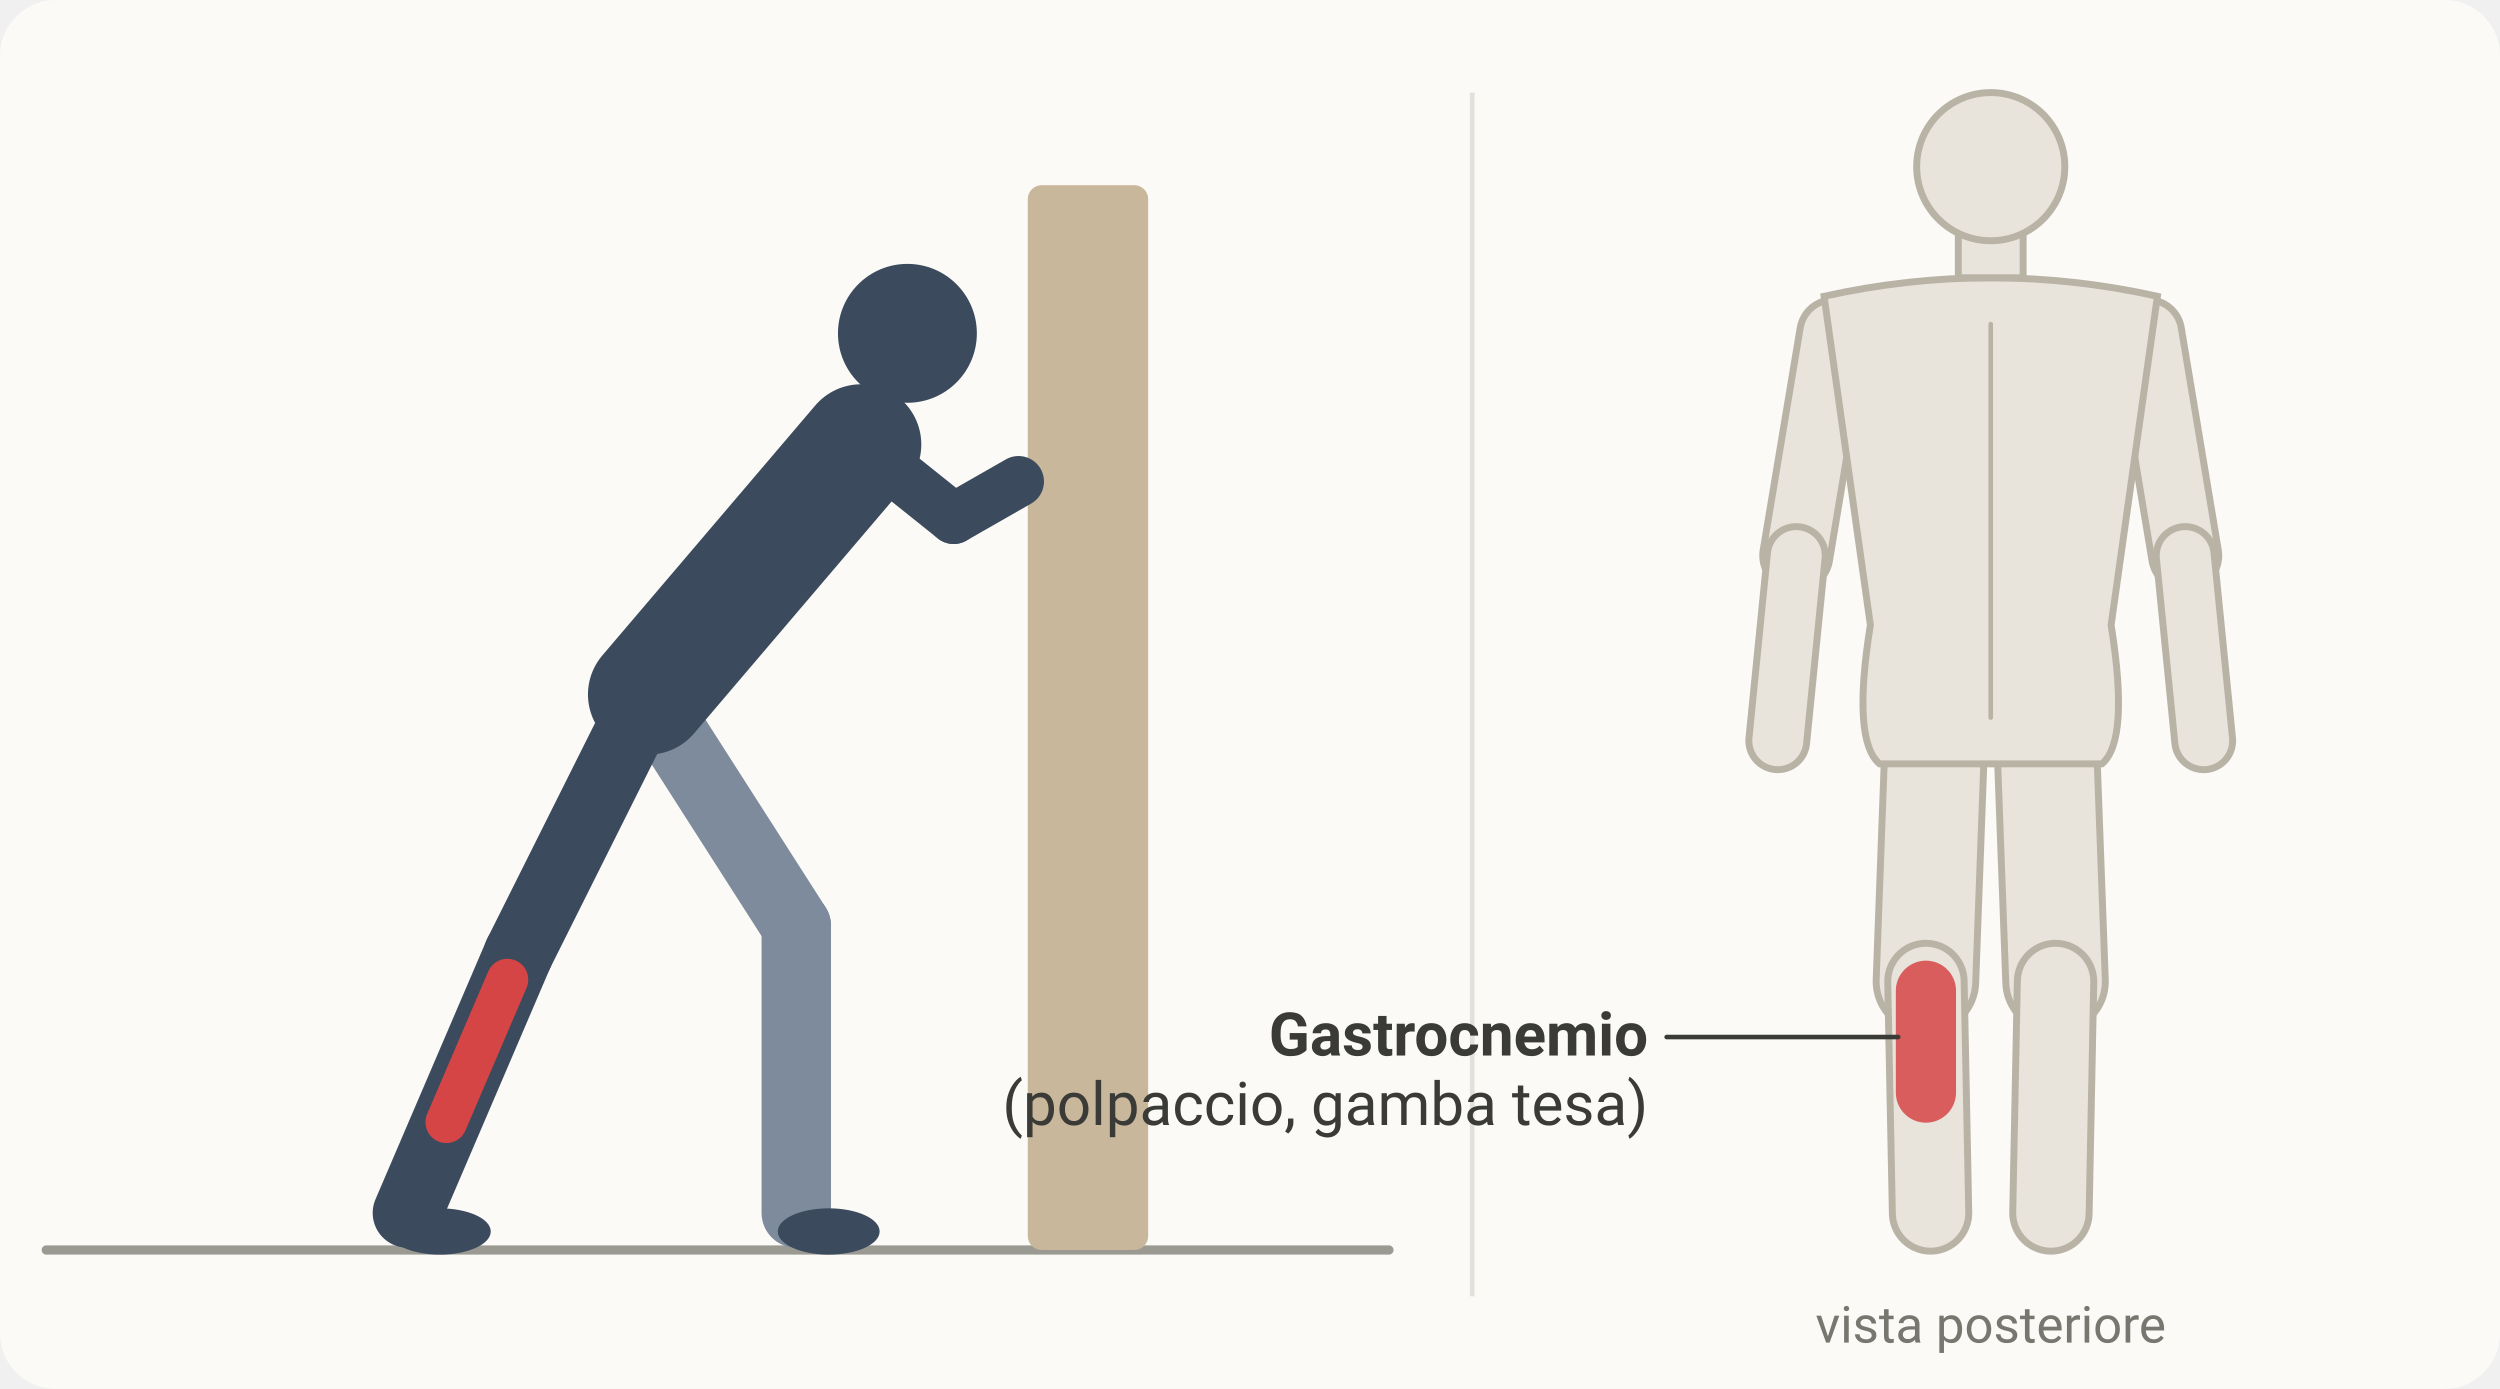
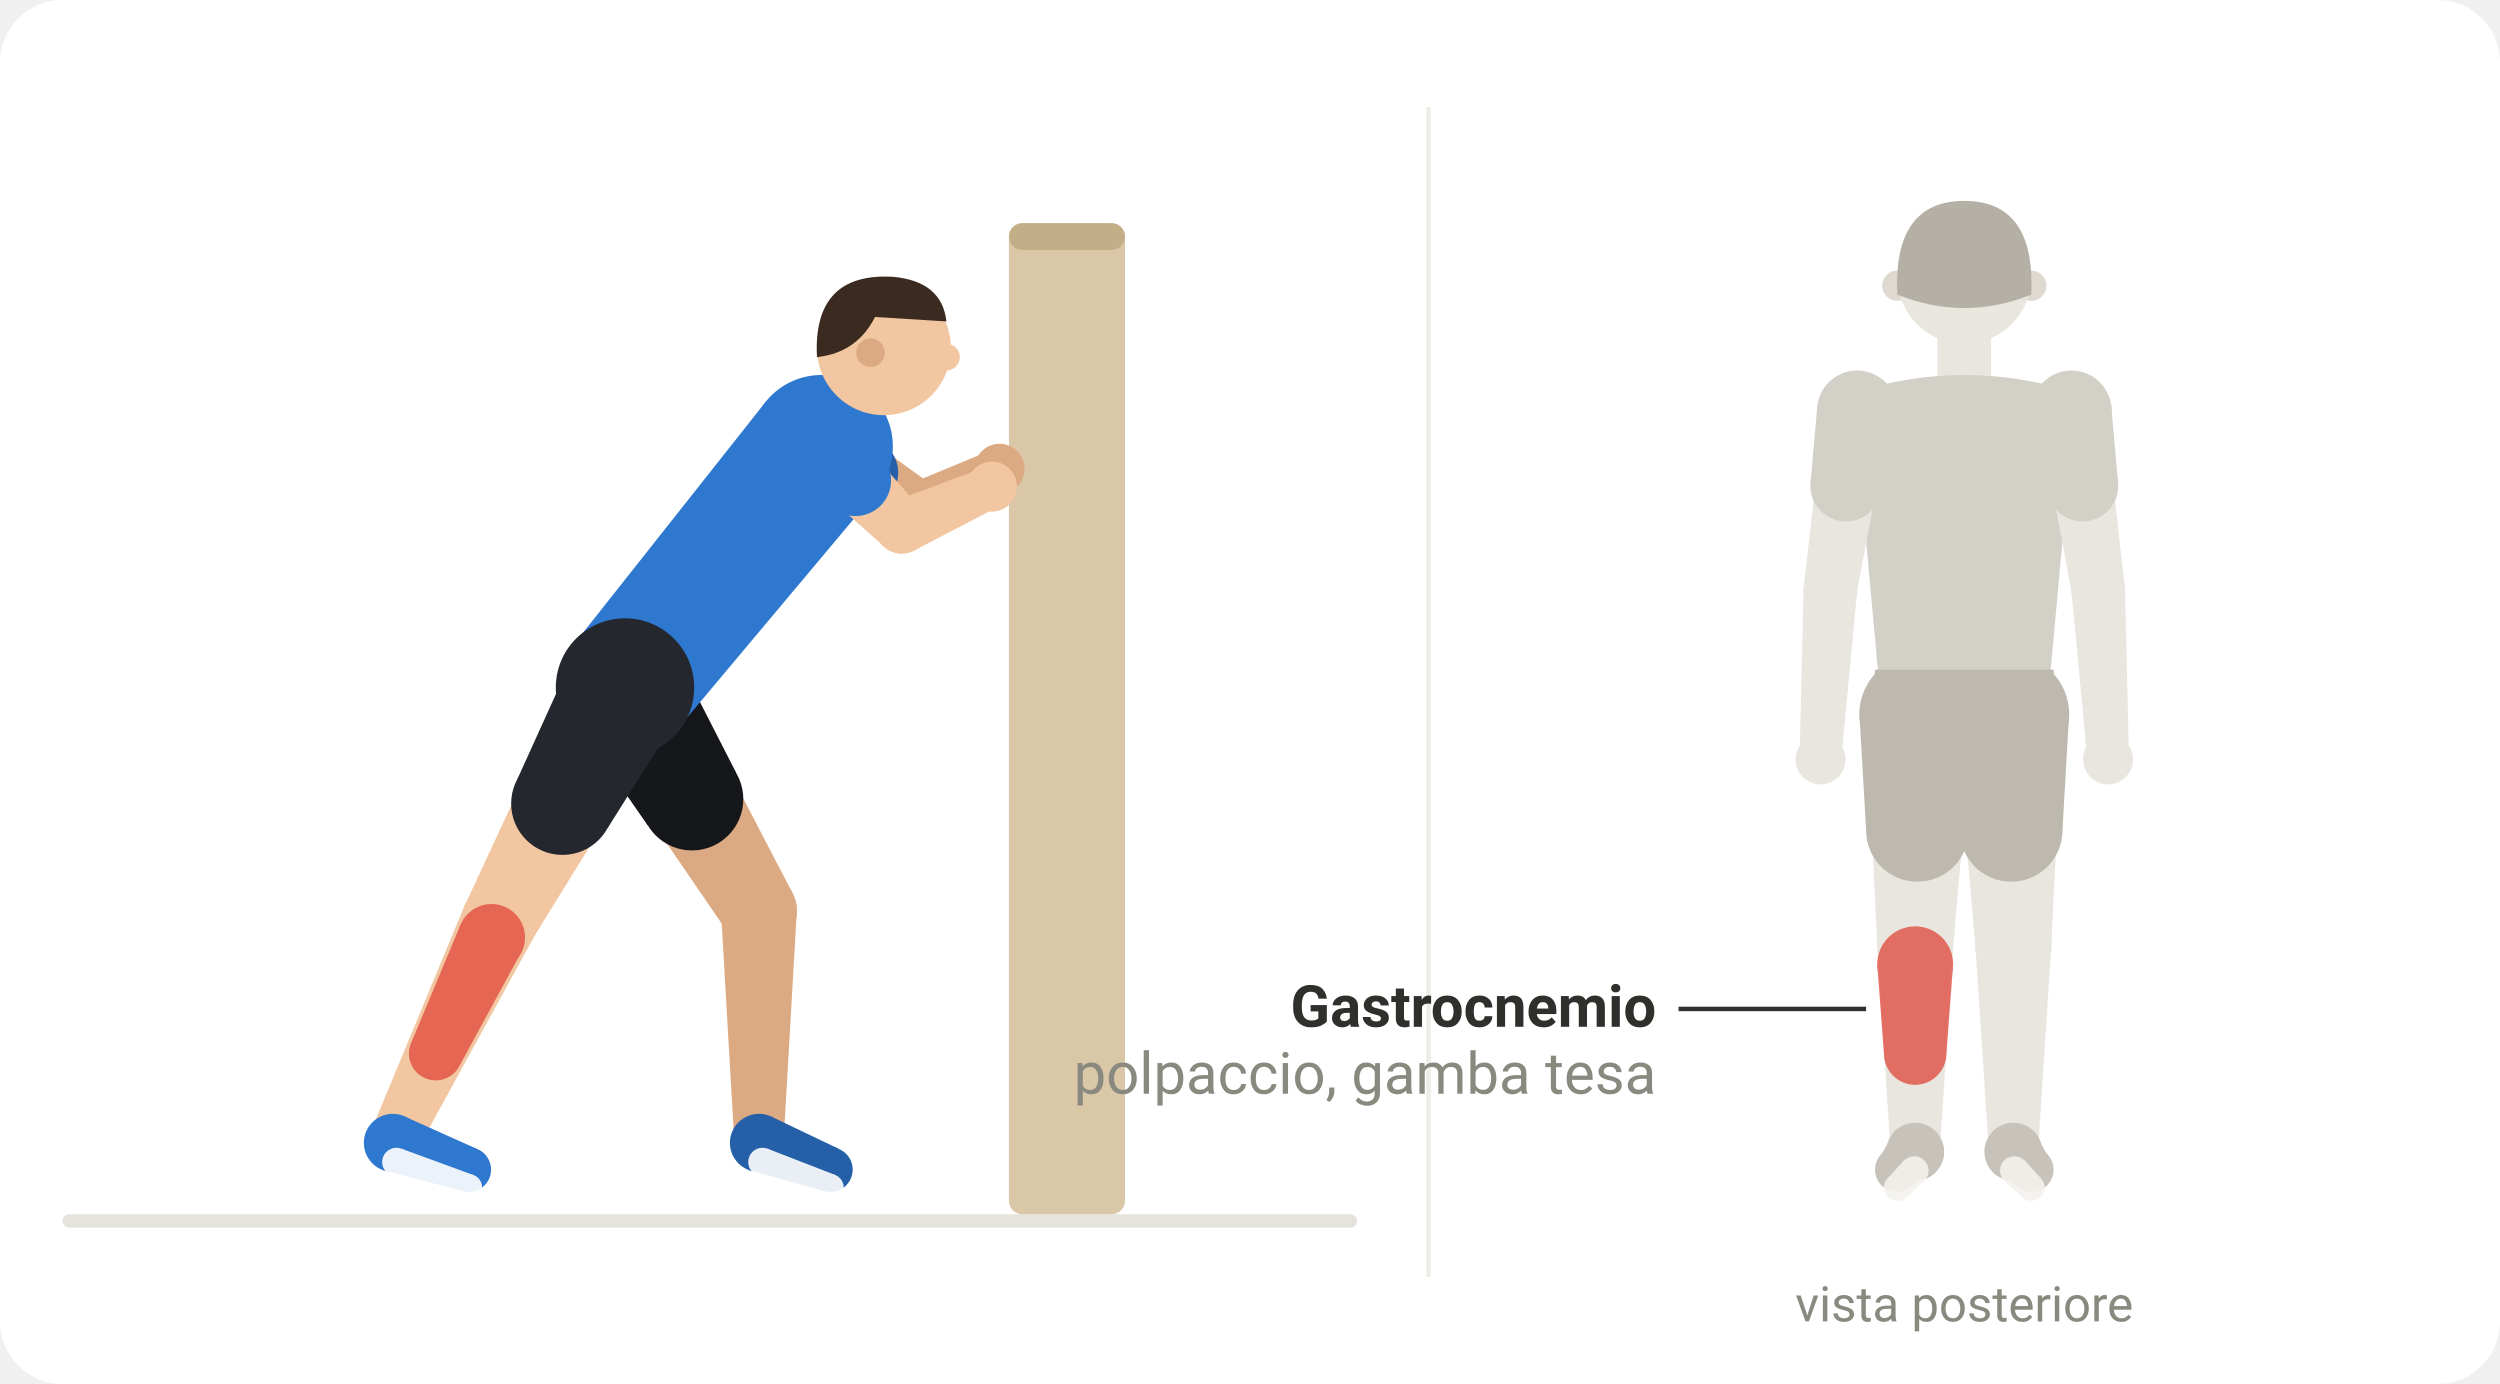
- <svg xmlns="http://www.w3.org/2000/svg" viewBox="0 0 540 300" width="540" height="300" role="img" aria-label="Stretching del polpaccio al muro, gamba dietro tesa">
-   <rect width="540" height="300" rx="12" fill="#fbfaf7" />
-   <line x1="318" y1="20" x2="318" y2="280" stroke="#e2e1dc" stroke-width="1" />
-   <line x1="10" y1="270" x2="300" y2="270" stroke="#9a9a92" stroke-width="2" stroke-linecap="round" opacity="1.0" />
-   <rect x="222" y="40" width="26" height="230" rx="3" fill="#c9b79c" />
-   <line x1="140" y1="150" x2="172" y2="200" stroke="#7d8b9c" stroke-width="15" stroke-linecap="round" opacity="1.0" />
-   <line x1="172" y1="200" x2="172" y2="262" stroke="#7d8b9c" stroke-width="15" stroke-linecap="round" opacity="1.0" />
-   <ellipse cx="179" cy="266" rx="11" ry="5" fill="#3b4a5c" />
-   <line x1="140" y1="150" x2="112" y2="206" stroke="#3b4a5c" stroke-width="15" stroke-linecap="round" opacity="1.0" />
-   <line x1="112" y1="206" x2="88" y2="262" stroke="#3b4a5c" stroke-width="15" stroke-linecap="round" opacity="1.0" />
-   <ellipse cx="95" cy="266" rx="11" ry="5" fill="#3b4a5c" />
-   <line x1="109.6" y1="211.6" x2="96.4" y2="242.4" stroke="#d64545" stroke-width="9" stroke-linecap="round" opacity="1.0" />
-   <line x1="140" y1="150" x2="186" y2="96" stroke="#3b4a5c" stroke-width="26" stroke-linecap="round" opacity="1.0" />
-   <circle cx="196" cy="72" r="15" fill="#3b4a5c" />
-   <line x1="186" y1="96" x2="206" y2="112" stroke="#3b4a5c" stroke-width="11" stroke-linecap="round" opacity="1.0" />
-   <line x1="206" y1="112" x2="220" y2="104" stroke="#3b4a5c" stroke-width="11" stroke-linecap="round" opacity="1.0" />
-   <text x="430" y="290" font-family="system-ui, -apple-system, Segoe UI, Roboto, sans-serif" font-size="11" font-weight="400" fill="#77766f" text-anchor="middle">vista posteriore</text>
-   <line x1="418" y1="158" x2="416" y2="212" stroke="#b9b3a6" stroke-width="23" stroke-linecap="round" opacity="1.0" />
-   <line x1="418" y1="158" x2="416" y2="212" stroke="#e8e4dc" stroke-width="20" stroke-linecap="round" opacity="1.0" />
-   <line x1="416" y1="212" x2="417" y2="262" stroke="#b9b3a6" stroke-width="18" stroke-linecap="round" opacity="1.0" />
-   <line x1="416" y1="212" x2="417" y2="262" stroke="#e8e4dc" stroke-width="15" stroke-linecap="round" opacity="1.0" />
-   <line x1="442" y1="158" x2="444" y2="212" stroke="#b9b3a6" stroke-width="23" stroke-linecap="round" opacity="1.0" />
-   <line x1="442" y1="158" x2="444" y2="212" stroke="#e8e4dc" stroke-width="20" stroke-linecap="round" opacity="1.0" />
-   <line x1="444" y1="212" x2="443" y2="262" stroke="#b9b3a6" stroke-width="18" stroke-linecap="round" opacity="1.0" />
-   <line x1="444" y1="212" x2="443" y2="262" stroke="#e8e4dc" stroke-width="15" stroke-linecap="round" opacity="1.0" />
-   <line x1="396" y1="72" x2="388" y2="120" stroke="#b9b3a6" stroke-width="16" stroke-linecap="round" opacity="1.0" />
-   <line x1="396" y1="72" x2="388" y2="120" stroke="#e8e4dc" stroke-width="13" stroke-linecap="round" opacity="1.0" />
-   <line x1="388" y1="120" x2="384" y2="160" stroke="#b9b3a6" stroke-width="14" stroke-linecap="round" opacity="1.0" />
-   <line x1="388" y1="120" x2="384" y2="160" stroke="#e8e4dc" stroke-width="11" stroke-linecap="round" opacity="1.0" />
-   <line x1="464" y1="72" x2="472" y2="120" stroke="#b9b3a6" stroke-width="16" stroke-linecap="round" opacity="1.0" />
-   <line x1="464" y1="72" x2="472" y2="120" stroke="#e8e4dc" stroke-width="13" stroke-linecap="round" opacity="1.0" />
-   <line x1="472" y1="120" x2="476" y2="160" stroke="#b9b3a6" stroke-width="14" stroke-linecap="round" opacity="1.0" />
-   <line x1="472" y1="120" x2="476" y2="160" stroke="#e8e4dc" stroke-width="11" stroke-linecap="round" opacity="1.0" />
-   <path d="M394,64 Q430,56 466,64 L456,135 Q460,160 454,165 L406,165 Q400,160 404,135 Z" fill="#e8e4dc" stroke="#b9b3a6" stroke-width="1.5" />
-   <rect x="423" y="44" width="14" height="16" fill="#e8e4dc" stroke="#b9b3a6" stroke-width="1.5" />
-   <circle cx="430" cy="36" r="16" fill="#e8e4dc" stroke="#b9b3a6" stroke-width="1.5" />
-   <line x1="430" y1="70" x2="430" y2="155" stroke="#b9b3a6" stroke-width="1" stroke-linecap="round" opacity="1.0" />
-   <line x1="416" y1="214" x2="416" y2="236" stroke="#d64545" stroke-width="13" stroke-linecap="round" opacity="0.85" />
-   <line x1="410" y1="224" x2="360" y2="224" stroke="#3a3a36" stroke-width="1" stroke-linecap="round" opacity="1.0" />
-   <text x="356" y="228" font-family="system-ui, -apple-system, Segoe UI, Roboto, sans-serif" font-size="13" font-weight="600" fill="#3a3a36" text-anchor="end">Gastrocnemio</text>
-   <text x="356" y="243" font-family="system-ui, -apple-system, Segoe UI, Roboto, sans-serif" font-size="13" font-weight="400" fill="#3a3a36" text-anchor="end">(polpaccio, gamba tesa)</text>
+ <svg xmlns="http://www.w3.org/2000/svg" viewBox="0 0 560 310" width="560" height="310" role="img" aria-label="Stretching del polpaccio al muro, gamba dietro tesa">
+   <rect width="560" height="310" rx="14" fill="#ffffff" />
+   <line x1="320" y1="24" x2="320" y2="286" stroke="#eeece6" stroke-width="1" />
+   <rect x="14" y="272" width="290" height="3" rx="1.5" fill="#e6e3dc" />
+   <rect x="226" y="50" width="26" height="222" rx="3" fill="#d9c7a7" />
+   <rect x="226" y="50" width="26" height="6" rx="3" fill="#c4ae88" />
+   <g>
+     <polygon points="180.0,106.3 202.8,119.1 209.2,108.9 188.0,93.7" fill="#dcaa82" />
+     <circle cx="184.0" cy="100.0" r="7.5" fill="#dcaa82" />
+     <circle cx="206.0" cy="114.0" r="6" fill="#dcaa82" />
+   </g>
+   <g>
+     <polygon points="208.7,119.4 224.1,110.3 219.9,101.7 203.3,108.6" fill="#dcaa82" />
+     <circle cx="206.0" cy="114.0" r="6" fill="#dcaa82" />
+     <circle cx="222.0" cy="106.0" r="4.8" fill="#dcaa82" />
+   </g>
+   <g>
+     <polygon points="179.2,107.6 188.9,112.6 197.5,99.1 188.8,92.4" fill="#245fa8" />
+     <circle cx="184.0" cy="100.0" r="9" fill="#245fa8" />
+     <circle cx="193.2" cy="105.9" r="8" fill="#245fa8" />
+   </g>
+   <circle cx="223.9" cy="105.0" r="5.6" fill="#dcaa82" />
+   <g>
+     <polygon points="129.7,160.2 162.7,208.4 177.3,199.6 150.3,147.8" fill="#dcaa82" />
+     <circle cx="140.0" cy="154.0" r="12" fill="#dcaa82" />
+     <circle cx="170.0" cy="204.0" r="8.5" fill="#dcaa82" />
+   </g>
+   <g>
+     <polygon points="161.5,204.0 164.5,256.0 175.5,256.0 178.5,204.0" fill="#dcaa82" />
+     <circle cx="170.0" cy="204.0" r="8.5" fill="#dcaa82" />
+     <circle cx="170.0" cy="256.0" r="5.5" fill="#dcaa82" />
+   </g>
+   <g>
+     <polygon points="128.4,160.9 145.1,184.9 164.9,173.1 151.6,147.1" fill="#15171b" />
+     <circle cx="140.0" cy="154.0" r="13.5" fill="#15171b" />
+     <circle cx="155.0" cy="179.0" r="11.5" fill="#15171b" />
+   </g>
+   <g>
+     <polygon points="167.7,262.1 184.2,266.7 187.8,257.3 172.3,249.9" fill="#245fa8" />
+     <circle cx="170.0" cy="256.0" r="6.5" fill="#245fa8" />
+     <circle cx="186.0" cy="262.0" r="5" fill="#245fa8" />
+   </g>
+   <g transform="translate(0,4)" opacity="0.9">
+     <polygon points="169.7,259.3 184.9,264.8 187.1,259.2 171.9,253.3" fill="#ffffff" />
+     <circle cx="170.8" cy="256.3" r="3.2" fill="#ffffff" />
+     <circle cx="186.0" cy="262.0" r="3" fill="#ffffff" />
+   </g>
+   <g>
+     <polygon points="129.4,148.3 104.5,202.0 119.5,210.0 150.6,159.7" fill="#f1c6a0" />
+     <circle cx="140.0" cy="154.0" r="12" fill="#f1c6a0" />
+     <circle cx="112.0" cy="206.0" r="8.5" fill="#f1c6a0" />
+   </g>
+   <g>
+     <polygon points="104.3,202.3 83.0,253.6 93.0,258.4 119.7,209.7" fill="#f1c6a0" />
+     <circle cx="112.0" cy="206.0" r="8.5" fill="#f1c6a0" />
+     <circle cx="88.0" cy="256.0" r="5.5" fill="#f1c6a0" />
+   </g>
+   <g>
+     <polygon points="128.1,147.6 115.9,174.5 136.1,185.5 151.9,160.4" fill="#24272d" />
+     <circle cx="140.0" cy="154.0" r="13.5" fill="#24272d" />
+     <circle cx="126.0" cy="180.0" r="11.5" fill="#24272d" />
+   </g>
+   <g>
+     <polygon points="85.8,262.1 103.3,266.7 106.7,257.3 90.2,249.9" fill="#2f78d0" />
+     <circle cx="88.0" cy="256.0" r="6.5" fill="#2f78d0" />
+     <circle cx="105.0" cy="262.0" r="5" fill="#2f78d0" />
+   </g>
+   <g transform="translate(0,4)" opacity="0.9">
+     <polygon points="87.8,259.3 104.0,264.8 106.0,259.2 89.9,253.3" fill="#ffffff" />
+     <circle cx="88.8" cy="256.3" r="3.2" fill="#ffffff" />
+     <circle cx="105.0" cy="262.0" r="3" fill="#ffffff" />
+   </g>
+   <g opacity="0.75">
+     <polygon points="103.3,206.8 92.2,233.4 103.0,238.6 116.8,213.2" fill="#e0453a" />
+     <circle cx="110.1" cy="210.0" r="7.5" fill="#e0453a" />
+     <circle cx="97.6" cy="236.0" r="6" fill="#e0453a" />
+   </g>
+   <g>
+     <polygon points="188.7,103.8 194.0,96.5 185.5,89.5 179.3,96.2" fill="#f1c6a0" />
+     <circle cx="184.0" cy="100.0" r="6" fill="#f1c6a0" />
+     <circle cx="189.7" cy="93.0" r="5.5" fill="#f1c6a0" />
+   </g>
+   <g>
+     <polygon points="151.6,163.5 196.4,110.1 171.6,89.9 128.4,144.5" fill="#2f78d0" />
+     <circle cx="140.0" cy="154.0" r="15" fill="#2f78d0" />
+     <circle cx="184.0" cy="100.0" r="16" fill="#2f78d0" />
+   </g>
+   <circle cx="140.0" cy="154.0" r="15.5" fill="#24272d" />
+   <circle cx="198.0" cy="78.0" r="15" fill="#f1c6a0" />
+   <circle cx="212.0" cy="80.0" r="3" fill="#f1c6a0" />
+   <path d="M183.0,80 Q182.0,61 200.0,62 Q211.0,63 212.0,72 L196.0,71 Q192.0,79 183.0,80 Z" fill="#3b2a1f" />
+   <circle cx="195.0" cy="79.0" r="3.2" fill="#dcaa82" />
+   <g>
+     <polygon points="178.7,105.3 197.8,122.2 206.2,113.8 189.3,94.7" fill="#f1c6a0" />
+     <circle cx="184.0" cy="100.0" r="7.5" fill="#f1c6a0" />
+     <circle cx="202.0" cy="118.0" r="6" fill="#f1c6a0" />
+   </g>
+   <g>
+     <polygon points="204.4,123.5 221.9,114.4 218.1,105.6 199.6,112.5" fill="#f1c6a0" />
+     <circle cx="202.0" cy="118.0" r="6" fill="#f1c6a0" />
+     <circle cx="220.0" cy="110.0" r="4.8" fill="#f1c6a0" />
+   </g>
+   <g>
+     <polygon points="177.6,106.4 185.9,113.2 197.2,101.9 190.4,93.6" fill="#2f78d0" />
+     <circle cx="184.0" cy="100.0" r="9" fill="#2f78d0" />
+     <circle cx="191.6" cy="107.6" r="8" fill="#2f78d0" />
+   </g>
+   <circle cx="222.2" cy="109.0" r="5.6" fill="#f1c6a0" />
+   <g>
+     <polygon points="418.0,159.8 420.5,211.8 437.5,212.2 442.0,160.2" fill="#e9e6e0" />
+     <circle cx="430.0" cy="160.0" r="12" fill="#e9e6e0" />
+     <circle cx="429.0" cy="212.0" r="8.5" fill="#e9e6e0" />
+   </g>
+   <g>
+     <polygon points="420.5,212.0 423.5,258.0 434.5,258.0 437.5,212.0" fill="#e9e6e0" />
+     <circle cx="429.0" cy="212.0" r="8.5" fill="#e9e6e0" />
+     <circle cx="429.0" cy="258.0" r="5.5" fill="#e9e6e0" />
+   </g>
+   <g>
+     <polygon points="416.5,159.7 418.0,185.8 441.0,186.2 443.5,160.3" fill="#bdb9af" />
+     <circle cx="430.0" cy="160.0" r="13.5" fill="#bdb9af" />
+     <circle cx="429.5" cy="186.0" r="11.5" fill="#bdb9af" />
+   </g>
+   <g>
+     <polygon points="424.4,253.4 421.5,258.5 428.5,265.5 433.6,262.6" fill="#c7c3ba" />
+     <circle cx="429.0" cy="258.0" r="6.5" fill="#c7c3ba" />
+     <circle cx="425.0" cy="262.0" r="5" fill="#c7c3ba" />
+   </g>
+   <g transform="translate(0,4)" opacity="0.9">
+     <polygon points="426.5,255.9 422.9,259.9 427.1,264.1 431.1,260.5" fill="#f4f2ee" />
+     <circle cx="428.8" cy="258.2" r="3.2" fill="#f4f2ee" />
+     <circle cx="425.0" cy="262.0" r="3" fill="#f4f2ee" />
+   </g>
+   <g>
+     <polygon points="438.0,160.2 442.5,212.2 459.5,211.8 462.0,159.8" fill="#e9e6e0" />
+     <circle cx="450.0" cy="160.0" r="12" fill="#e9e6e0" />
+     <circle cx="451.0" cy="212.0" r="8.5" fill="#e9e6e0" />
+   </g>
+   <g>
+     <polygon points="442.5,212.0 445.5,258.0 456.5,258.0 459.5,212.0" fill="#e9e6e0" />
+     <circle cx="451.0" cy="212.0" r="8.5" fill="#e9e6e0" />
+     <circle cx="451.0" cy="258.0" r="5.5" fill="#e9e6e0" />
+   </g>
+   <g>
+     <polygon points="436.5,160.3 439.0,186.2 462.0,185.8 463.5,159.7" fill="#bdb9af" />
+     <circle cx="450.0" cy="160.0" r="13.5" fill="#bdb9af" />
+     <circle cx="450.5" cy="186.0" r="11.5" fill="#bdb9af" />
+   </g>
+   <g>
+     <polygon points="446.4,262.6 451.5,265.5 458.5,258.5 455.6,253.4" fill="#c7c3ba" />
+     <circle cx="451.0" cy="258.0" r="6.5" fill="#c7c3ba" />
+     <circle cx="455.0" cy="262.0" r="5" fill="#c7c3ba" />
+   </g>
+   <g transform="translate(0,4)" opacity="0.9">
+     <polygon points="448.9,260.5 452.9,264.1 457.1,259.9 453.5,255.9" fill="#f4f2ee" />
+     <circle cx="451.2" cy="258.2" r="3.2" fill="#f4f2ee" />
+     <circle cx="455.0" cy="262.0" r="3" fill="#f4f2ee" />
+   </g>
+   <g>
+     <polygon points="446.0,84.0 446.0,76.0 434.0,76.0 434.0,84.0" fill="#e9e6e0" />
+     <circle cx="440.0" cy="84.0" r="6" fill="#e9e6e0" />
+     <circle cx="440.0" cy="76.0" r="6" fill="#e9e6e0" />
+   </g>
+   <path d="M415,88 Q440,80 465,88 L459,154 L421,154 Z" fill="#d3d0c8" />
+   <path d="M420,150 L460,150 L461,166 L419,166 Z" fill="#bdb9af" />
+   <g>
+     <polygon points="408.6,90.9 404.1,131.1 415.9,132.9 423.4,93.1" fill="#e9e6e0" />
+     <circle cx="416.0" cy="92.0" r="7.5" fill="#e9e6e0" />
+     <circle cx="410.0" cy="132.0" r="6" fill="#e9e6e0" />
+   </g>
+   <g>
+     <polygon points="404.0,131.6 403.2,165.7 412.8,166.3 416.0,132.4" fill="#e9e6e0" />
+     <circle cx="410.0" cy="132.0" r="6" fill="#e9e6e0" />
+     <circle cx="408.0" cy="166.0" r="4.8" fill="#e9e6e0" />
+   </g>
+   <g>
+     <polygon points="407.1,90.7 405.6,107.6 421.4,110.0 424.9,93.3" fill="#d3d0c8" />
+     <circle cx="416.0" cy="92.0" r="9" fill="#d3d0c8" />
+     <circle cx="413.5" cy="108.8" r="8" fill="#d3d0c8" />
+   </g>
+   <circle cx="407.8" cy="170.1" r="5.6" fill="#e9e6e0" />
+   <g>
+     <polygon points="456.6,93.1 464.1,132.9 475.9,131.1 471.4,90.9" fill="#e9e6e0" />
+     <circle cx="464.0" cy="92.0" r="7.5" fill="#e9e6e0" />
+     <circle cx="470.0" cy="132.0" r="6" fill="#e9e6e0" />
+   </g>
+   <g>
+     <polygon points="464.0,132.4 467.2,166.3 476.8,165.7 476.0,131.6" fill="#e9e6e0" />
+     <circle cx="470.0" cy="132.0" r="6" fill="#e9e6e0" />
+     <circle cx="472.0" cy="166.0" r="4.8" fill="#e9e6e0" />
+   </g>
+   <g>
+     <polygon points="455.1,93.3 458.6,110.0 474.4,107.6 472.9,90.7" fill="#d3d0c8" />
+     <circle cx="464.0" cy="92.0" r="9" fill="#d3d0c8" />
+     <circle cx="466.5" cy="108.8" r="8" fill="#d3d0c8" />
+   </g>
+   <circle cx="472.2" cy="170.1" r="5.6" fill="#e9e6e0" />
+   <circle cx="425.0" cy="64.0" r="3.4" fill="#dedad2" />
+   <circle cx="455.0" cy="64.0" r="3.4" fill="#dedad2" />
+   <circle cx="440.0" cy="62.0" r="15" fill="#e9e6e0" />
+   <path d="M425,66 Q424,45 440,45 Q456,45 455,66 Q440,72 425,66 Z" fill="#b5b0a5" />
+   <g opacity="0.75">
+     <polygon points="420.5,216.0 422.0,236.0 436.0,236.0 437.5,216.0" fill="#e0453a" />
+     <circle cx="429.0" cy="216.0" r="8.5" fill="#e0453a" />
+     <circle cx="429.0" cy="236.0" r="7" fill="#e0453a" />
+   </g>
+   <line x1="418" y1="226" x2="376" y2="226" stroke="#2f2f2c" stroke-width="1" />
+   <text x="371" y="230" font-family="system-ui, -apple-system, Segoe UI, Roboto, sans-serif" font-size="13" font-weight="650" fill="#2f2f2c" text-anchor="end">Gastrocnemio</text>
+   <text x="371" y="245" font-family="system-ui, -apple-system, Segoe UI, Roboto, sans-serif" font-size="13" font-weight="400" fill="#8a897f" text-anchor="end">polpaccio, gamba tesa</text>
+   <text x="440" y="296" font-family="system-ui, -apple-system, Segoe UI, Roboto, sans-serif" font-size="11" font-weight="400" fill="#8a897f" text-anchor="middle">vista posteriore</text>
</svg>
